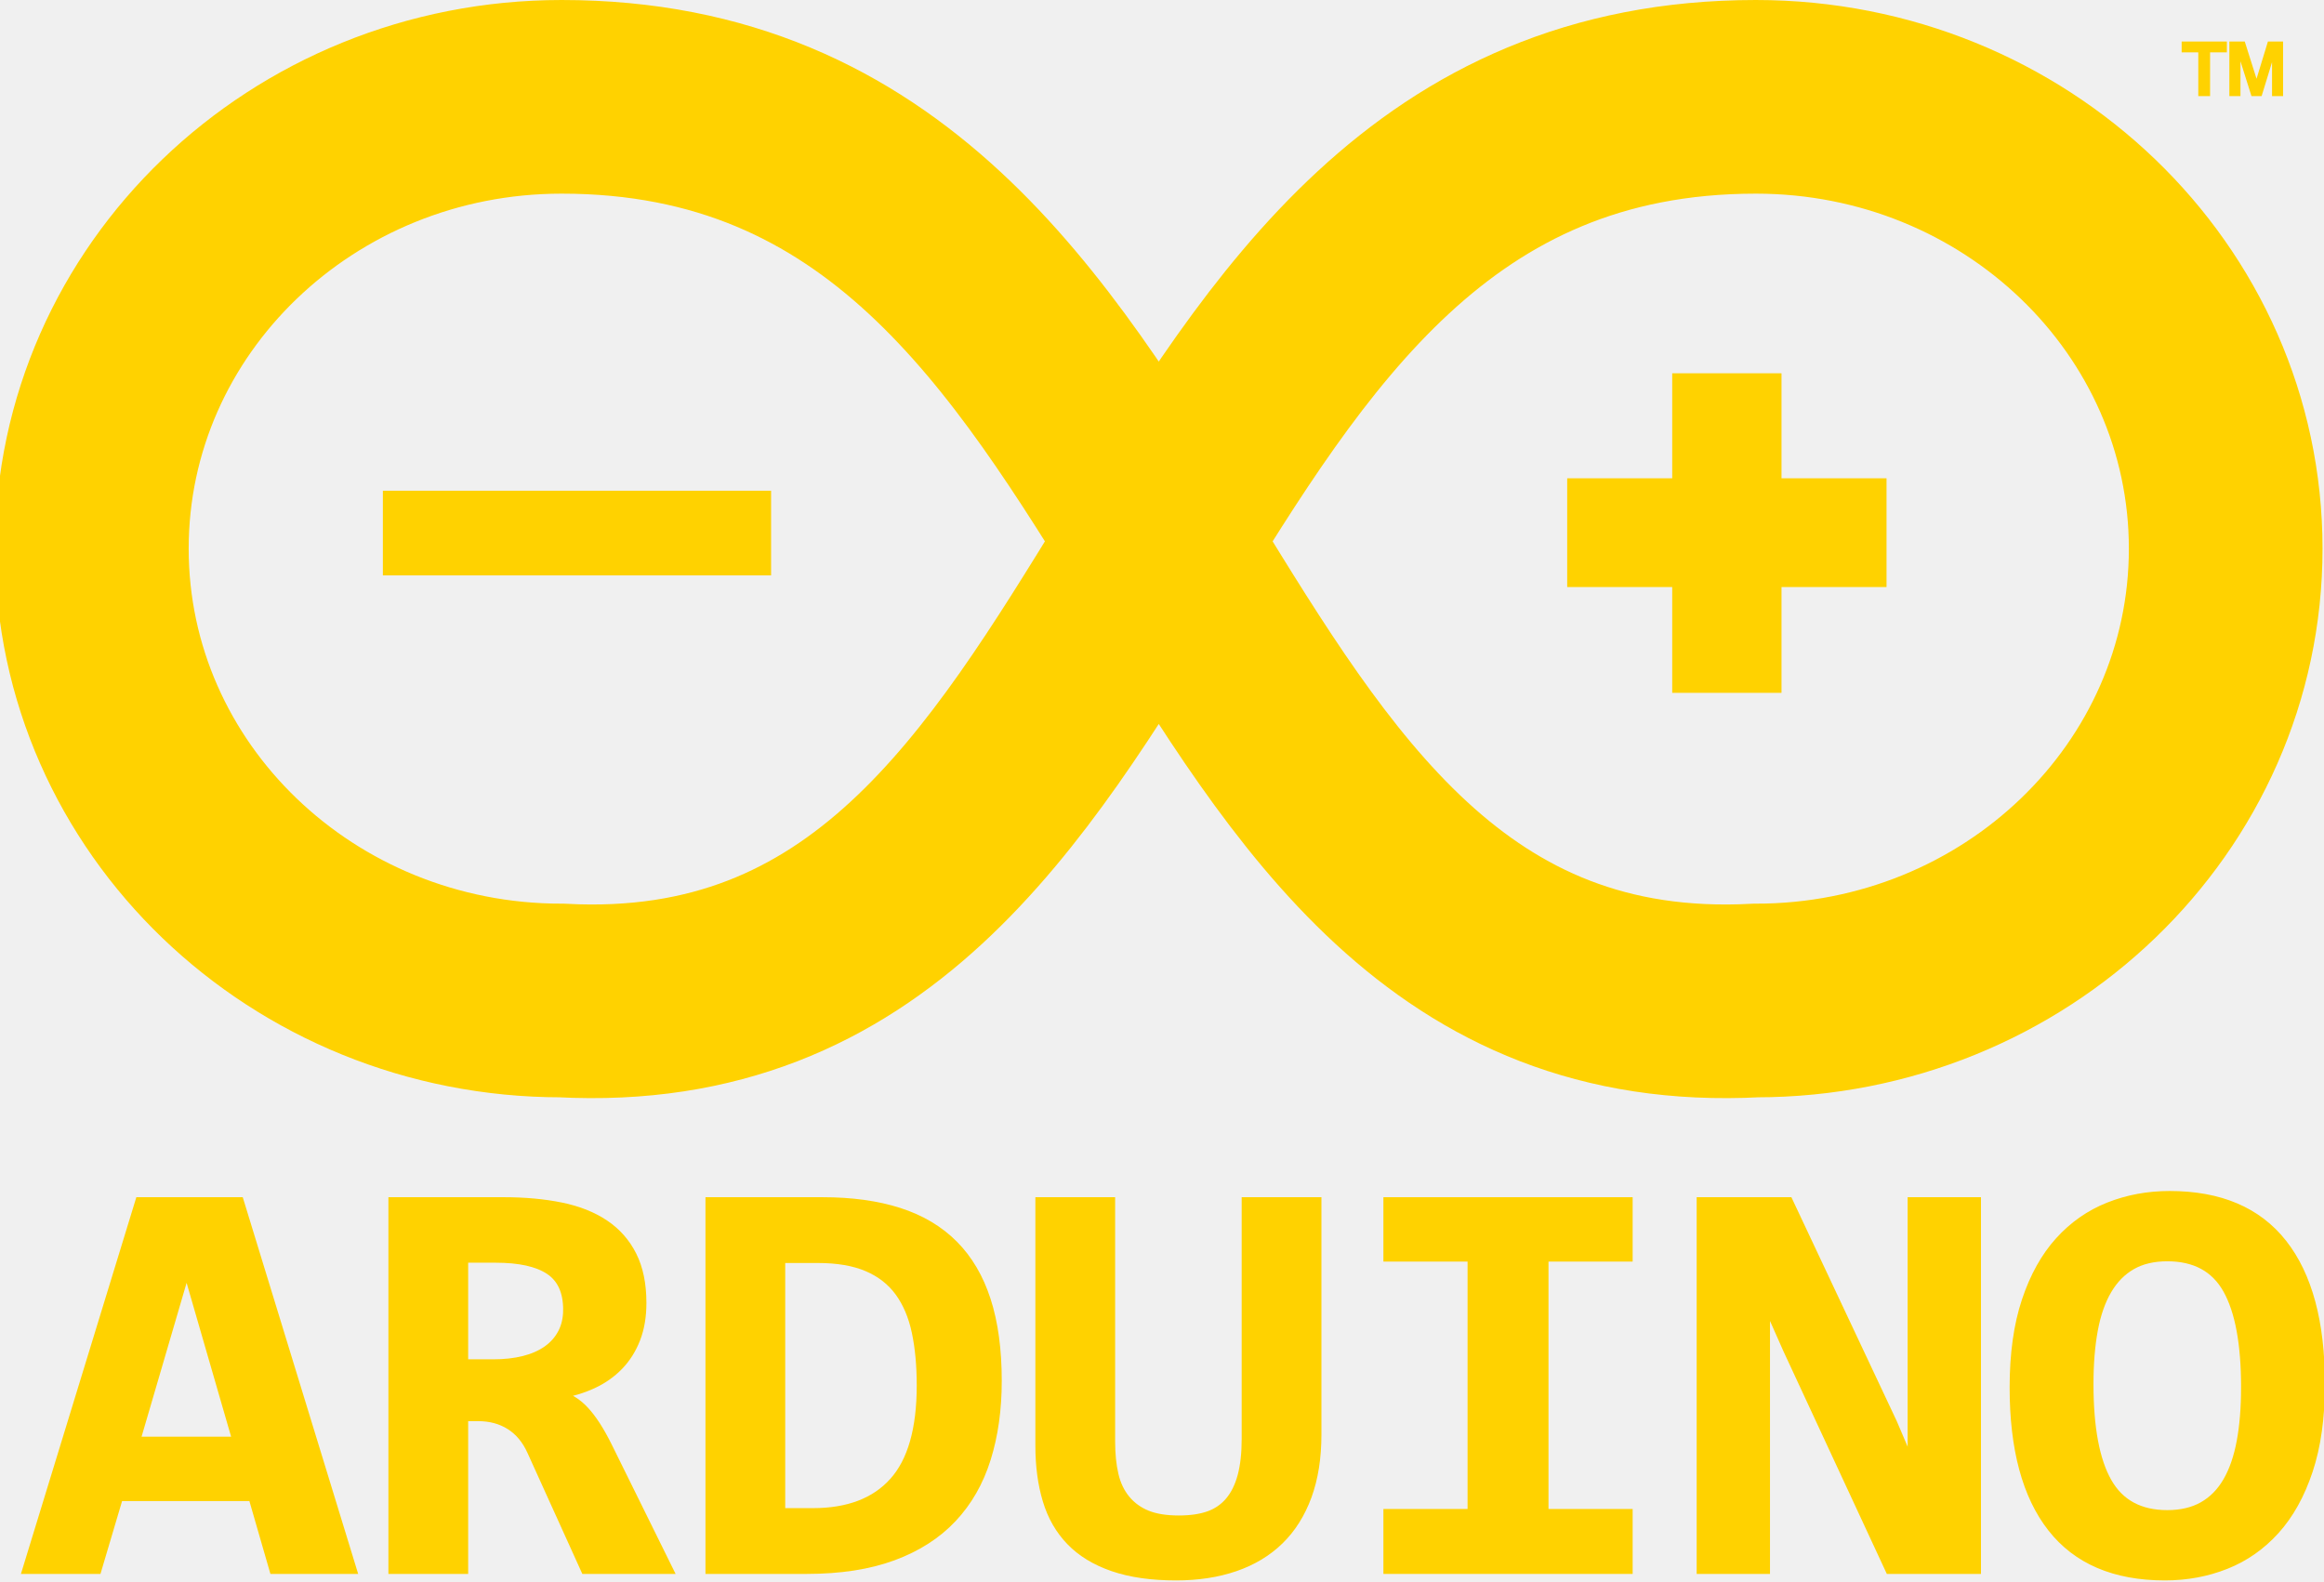
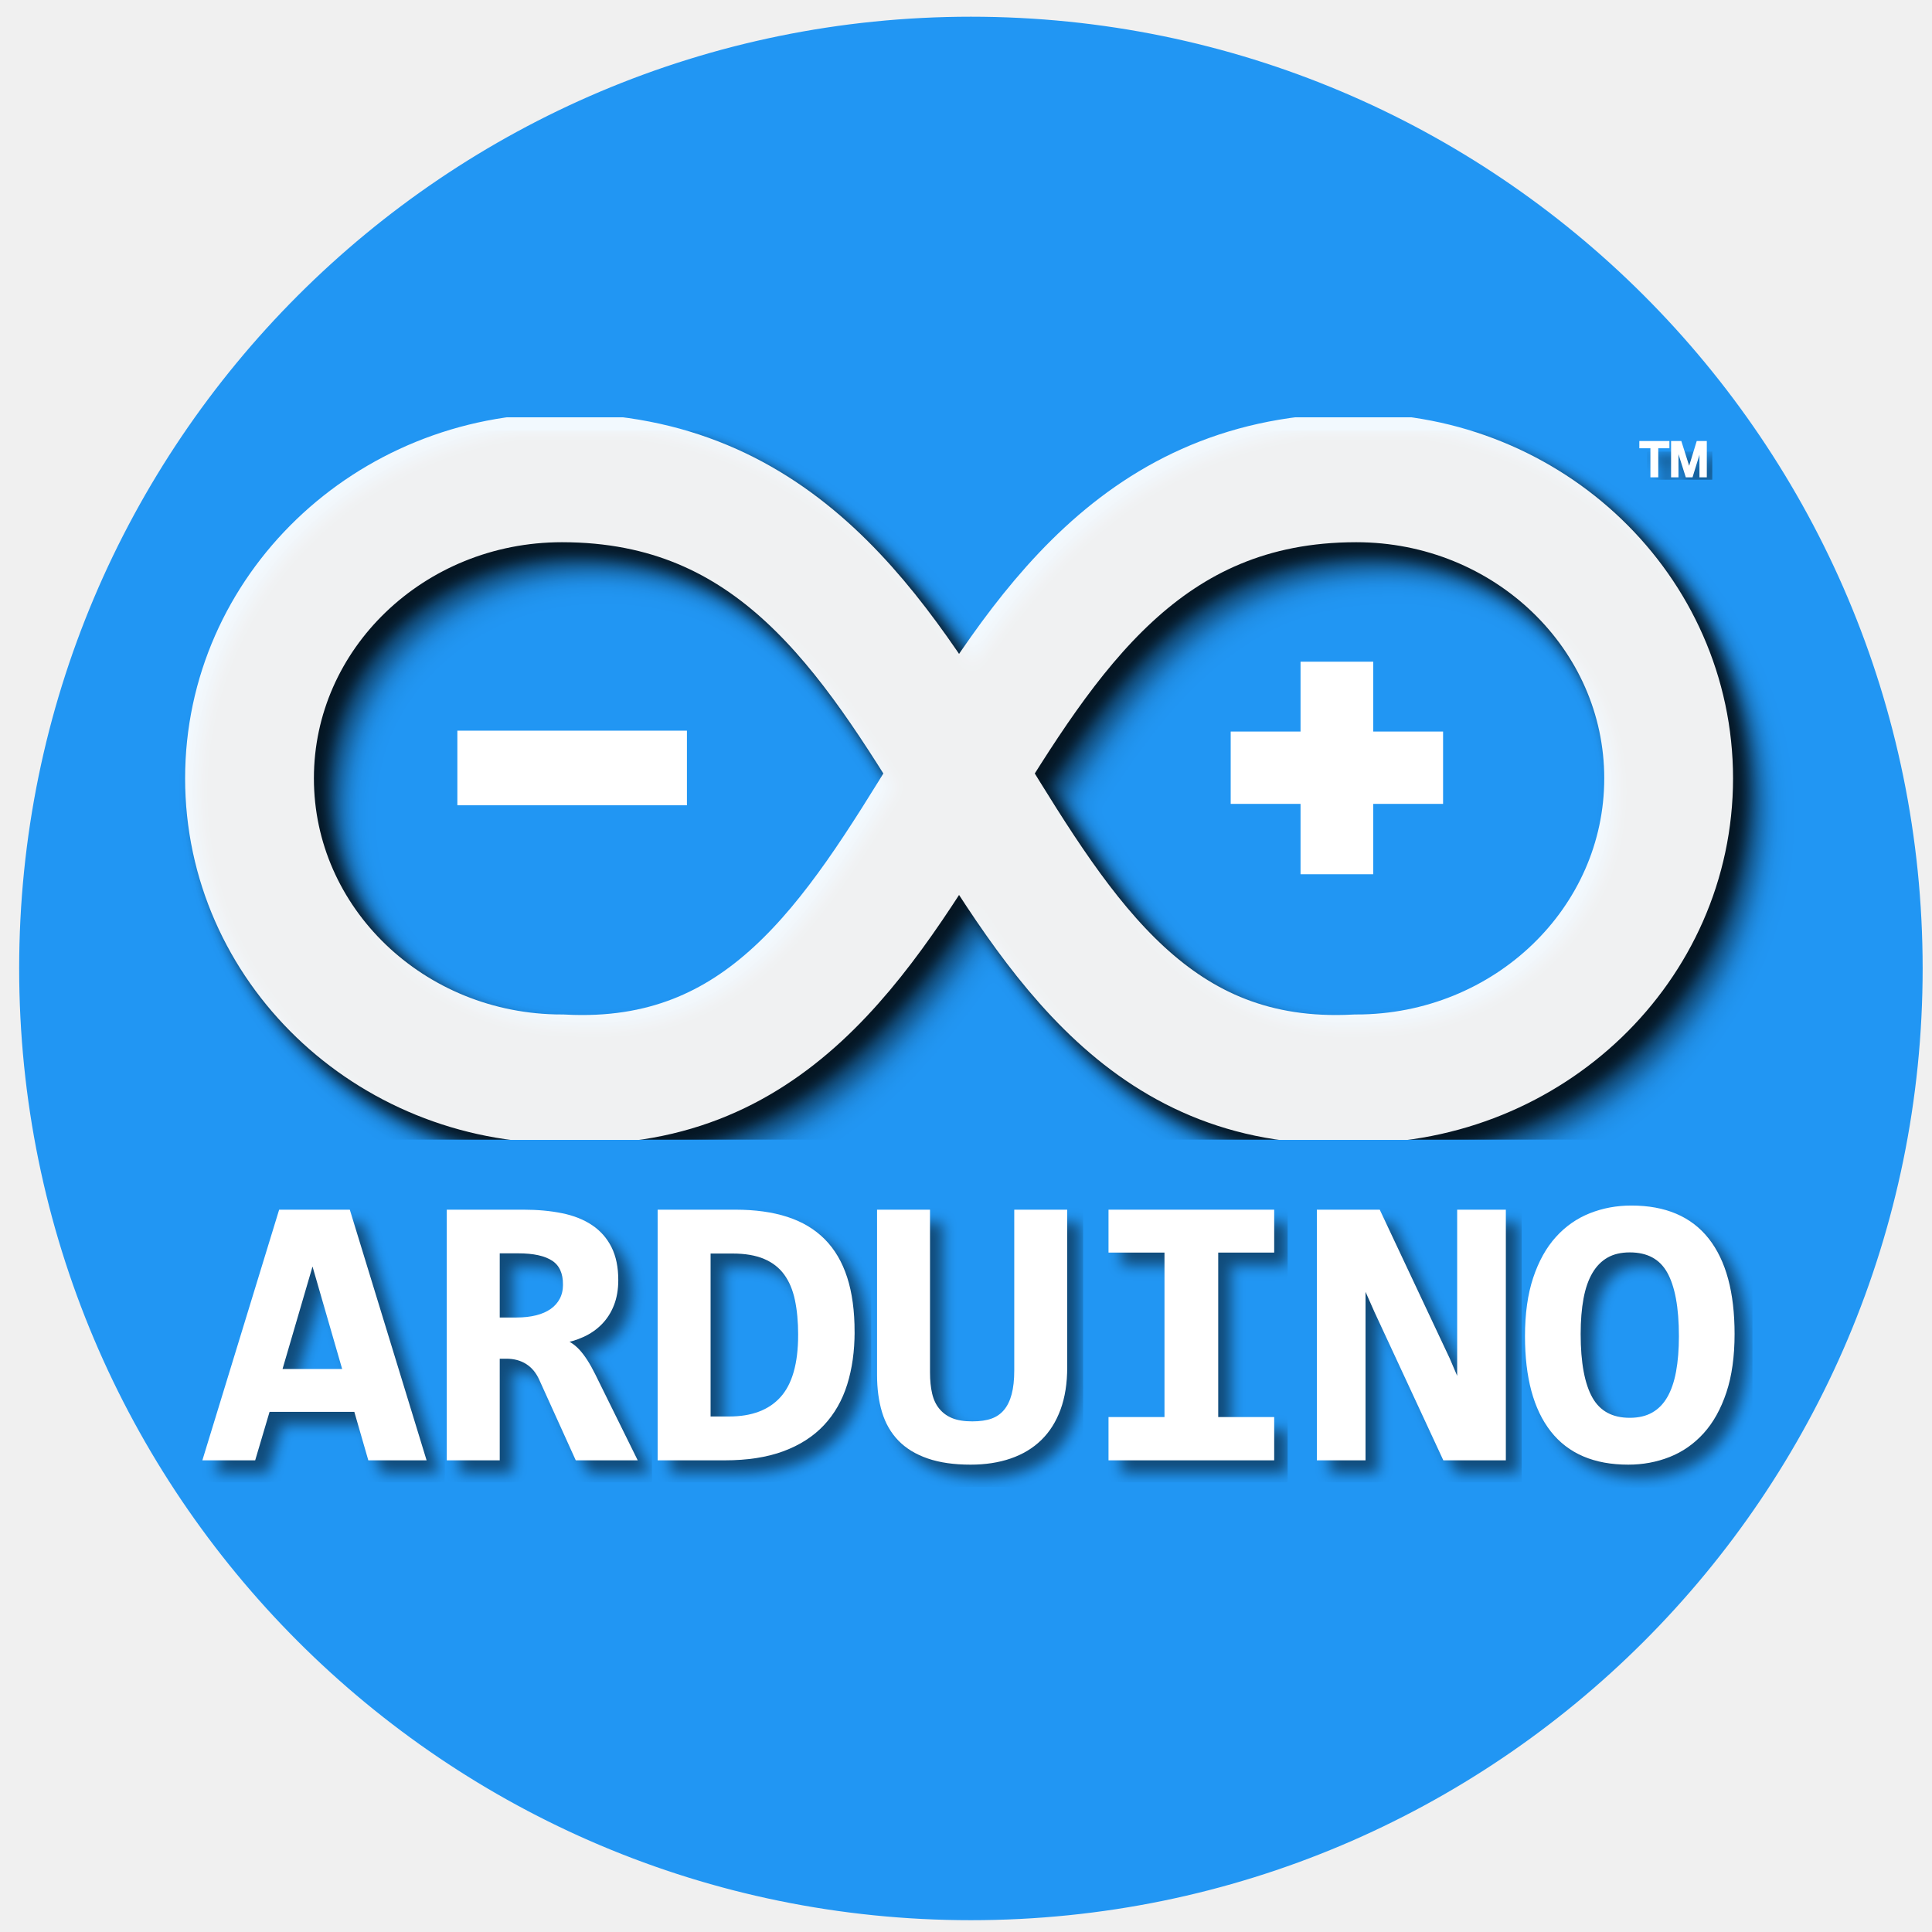
- <svg xmlns="http://www.w3.org/2000/svg" version="1.1" width="720px" height="490px" preserveAspectRatio="xMinYMin meet" viewport="0 0 720 490" id="svg2">
-   <defs id="defs24" />
-   <g id="g4" stroke-opacity="100%" stroke-width="60" stroke="rgb(0, 151, 156)" fill="none" style="stroke:#ffd200;stroke-opacity:1">
-     <path d=" M 174 30  a 10.50 10.10 0 0 0 0 280  c 190 10 170 -280 370 -280  a 10.50 10.10 0 0 1 0 280  c -190 10 -170 -280 -370 -280 " id="path6" style="stroke:#ffd200;stroke-opacity:1" />
-   </g>
-   <g font-size="167" id="g8" transform="translate(0,10)" style="font-size:167px;text-anchor:middle;fill:#00979c;stroke:#ffd200;stroke-width:20;font-family:sans-serif;stroke-opacity:1">
-     <g style="stroke:#ffd200;stroke-opacity:1" id="text10">
-       <path d="m 528.069,194.674 0,-32.78 -32.536,0 0,-13.699 32.536,0 0,-32.536 13.862,0 0,32.536 32.536,0 0,13.699 -32.536,0 0,32.78 z" style="stroke:#ffd200;stroke-opacity:1" id="path3075" />
+ <svg xmlns="http://www.w3.org/2000/svg" width="900" height="900" viewBox="0 0 900 900" id="svg4861" version="1.1">
+   <defs id="defs4863">
+     <filter style="color-interpolation-filters:sRGB;" id="filter5472">
+       <feFlood flood-opacity="0.498" flood-color="rgb(0,0,0)" result="flood" id="feFlood5474" />
+       <feComposite in="flood" in2="SourceGraphic" operator="in" result="composite1" id="feComposite5476" />
+       <feGaussianBlur in="composite1" stdDeviation="3" result="blur" id="feGaussianBlur5478" />
+       <feOffset dx="6" dy="6" result="offset" id="feOffset5480" />
+       <feComposite in="SourceGraphic" in2="offset" operator="over" result="fbSourceGraphic" id="feComposite5482" />
+       <feColorMatrix result="fbSourceGraphicAlpha" in="fbSourceGraphic" values="0 0 0 -1 0 0 0 0 -1 0 0 0 0 -1 0 0 0 0 1 0" id="feColorMatrix5484" />
+       <feFlood id="feFlood5486" flood-opacity="0.498" flood-color="rgb(0,0,0)" result="flood" in="fbSourceGraphic" />
+       <feComposite id="feComposite5488" in2="fbSourceGraphic" in="flood" operator="in" result="composite1" />
+       <feGaussianBlur id="feGaussianBlur5490" in="composite1" stdDeviation="3" result="blur" />
+       <feOffset id="feOffset5492" dx="6" dy="6" result="offset" />
+       <feComposite id="feComposite5494" in2="offset" in="fbSourceGraphic" operator="over" result="fbSourceGraphic" />
+       <feColorMatrix result="fbSourceGraphicAlpha" in="fbSourceGraphic" values="0 0 0 -1 0 0 0 0 -1 0 0 0 0 -1 0 0 0 0 1 0" id="feColorMatrix5496" />
+       <feFlood id="feFlood5498" flood-opacity="0.498" flood-color="rgb(0,0,0)" result="flood" in="fbSourceGraphic" />
+       <feComposite id="feComposite5500" in2="fbSourceGraphic" in="flood" operator="in" result="composite1" />
+       <feGaussianBlur id="feGaussianBlur5502" in="composite1" stdDeviation="3.9" result="blur" />
+       <feOffset id="feOffset5504" dx="6" dy="6" result="offset" />
+       <feComposite id="feComposite5506" in2="offset" in="fbSourceGraphic" operator="over" result="composite2" />
+     </filter>
+     <filter style="color-interpolation-filters:sRGB;" id="filter5544">
+       <feFlood flood-opacity="0.498" flood-color="rgb(0,0,0)" result="flood" id="feFlood5546" />
+       <feComposite in="flood" in2="SourceGraphic" operator="in" result="composite1" id="feComposite5548" />
+       <feGaussianBlur in="composite1" stdDeviation="3" result="blur" id="feGaussianBlur5550" />
+       <feOffset dx="6" dy="6" result="offset" id="feOffset5552" />
+       <feComposite in="SourceGraphic" in2="offset" operator="over" result="composite2" id="feComposite5554" />
+     </filter>
+     <filter style="color-interpolation-filters:sRGB;" id="filter5556">
+       <feFlood flood-opacity="0.498" flood-color="rgb(0,0,0)" result="flood" id="feFlood5558" />
+       <feComposite in="flood" in2="SourceGraphic" operator="in" result="composite1" id="feComposite5560" />
+       <feGaussianBlur in="composite1" stdDeviation="3" result="blur" id="feGaussianBlur5562" />
+       <feOffset dx="6" dy="6" result="offset" id="feOffset5564" />
+       <feComposite in="SourceGraphic" in2="offset" operator="over" result="composite2" id="feComposite5566" />
+     </filter>
+     <filter style="color-interpolation-filters:sRGB;" id="filter5568">
+       <feFlood flood-opacity="0.498" flood-color="rgb(0,0,0)" result="flood" id="feFlood5570" />
+       <feComposite in="flood" in2="SourceGraphic" operator="in" result="composite1" id="feComposite5572" />
+       <feGaussianBlur in="composite1" stdDeviation="3" result="blur" id="feGaussianBlur5574" />
+       <feOffset dx="6" dy="6" result="offset" id="feOffset5576" />
+       <feComposite in="SourceGraphic" in2="offset" operator="over" result="composite2" id="feComposite5578" />
+     </filter>
+     <filter style="color-interpolation-filters:sRGB;" id="filter5580">
+       <feFlood flood-opacity="0.498" flood-color="rgb(0,0,0)" result="flood" id="feFlood5582" />
+       <feComposite in="flood" in2="SourceGraphic" operator="in" result="composite1" id="feComposite5584" />
+       <feGaussianBlur in="composite1" stdDeviation="3" result="blur" id="feGaussianBlur5586" />
+       <feOffset dx="6" dy="6" result="offset" id="feOffset5588" />
+       <feComposite in="SourceGraphic" in2="offset" operator="over" result="composite2" id="feComposite5590" />
+     </filter>
+     <filter style="color-interpolation-filters:sRGB;" id="filter5592">
+       <feFlood flood-opacity="0.498" flood-color="rgb(0,0,0)" result="flood" id="feFlood5594" />
+       <feComposite in="flood" in2="SourceGraphic" operator="in" result="composite1" id="feComposite5596" />
+       <feGaussianBlur in="composite1" stdDeviation="3" result="blur" id="feGaussianBlur5598" />
+       <feOffset dx="6" dy="6" result="offset" id="feOffset5600" />
+       <feComposite in="SourceGraphic" in2="offset" operator="over" result="composite2" id="feComposite5602" />
+     </filter>
+     <filter style="color-interpolation-filters:sRGB;" id="filter5604">
+       <feFlood flood-opacity="0.498" flood-color="rgb(0,0,0)" result="flood" id="feFlood5606" />
+       <feComposite in="flood" in2="SourceGraphic" operator="in" result="composite1" id="feComposite5608" />
+       <feGaussianBlur in="composite1" stdDeviation="3" result="blur" id="feGaussianBlur5610" />
+       <feOffset dx="6" dy="6" result="offset" id="feOffset5612" />
+       <feComposite in="SourceGraphic" in2="offset" operator="over" result="composite2" id="feComposite5614" />
+     </filter>
+     <filter style="color-interpolation-filters:sRGB;" id="filter5616">
+       <feFlood flood-opacity="0.498" flood-color="rgb(0,0,0)" result="flood" id="feFlood5618" />
+       <feComposite in="flood" in2="SourceGraphic" operator="in" result="composite1" id="feComposite5620" />
+       <feGaussianBlur in="composite1" stdDeviation="3" result="blur" id="feGaussianBlur5622" />
+       <feOffset dx="6" dy="6" result="offset" id="feOffset5624" />
+       <feComposite in="SourceGraphic" in2="offset" operator="over" result="composite2" id="feComposite5626" />
+     </filter>
+     <filter style="color-interpolation-filters:sRGB;" id="filter5628">
+       <feFlood flood-opacity="0.498" flood-color="rgb(0,0,0)" result="flood" id="feFlood5630" />
+       <feComposite in="flood" in2="SourceGraphic" operator="in" result="composite1" id="feComposite5632" />
+       <feGaussianBlur in="composite1" stdDeviation="3" result="blur" id="feGaussianBlur5634" />
+       <feOffset dx="6" dy="6" result="offset" id="feOffset5636" />
+       <feComposite in="SourceGraphic" in2="offset" operator="over" result="composite2" id="feComposite5638" />
+     </filter>
+   </defs>
+   <g id="layer1" transform="translate(0,-152.3622)">
+     <circle style="opacity:1;fill:#2196f3;fill-opacity:1;stroke:#2196f3;stroke-width:1;stroke-opacity:1" id="path5409" cx="452.286" cy="603.505" r="442.857" />
+     <g font-size="167" id="g8" transform="translate(-1247.941,-379.6241)" style="font-size:167px;font-family:sans-serif;text-anchor:middle;fill:#00979c;stroke:#ffd200;stroke-width:20;stroke-opacity:1">
+       <g style="stroke:#ffd200;stroke-opacity:1" id="text10" />
+       <text x="181" y="218" dy="0" id="text12" style="stroke:#ffd200;stroke-opacity:1">
+         <ndash />
+       </text>
    </g>
-     <text x="181" y="218" dy="0" id="text12" style="stroke:#ffd200;stroke-opacity:1">
-       <ndash />
-     </text>
-   </g>
-   <g font-size="40" id="g14" text-anchor="middle" font-family="Arial" stroke="rgb(0, 151, 156)" fill="rgb(0, 151, 156)" style="stroke:#ffd200;stroke-opacity:1;fill:#ffd200;fill-opacity:1">
-     <g style="stroke:#ffd200;stroke-opacity:1;fill:#ffd200;fill-opacity:1" id="text16">
-       <path d="m 681.551,29.285 0,-13.555 -5.156,0 0,-2.363 13.008,0 0,2.363 -5.195,0 0,13.555 z m 9.629,0 0,-15.918 3.906,0 4.023,12.715 3.887,-12.715 3.828,0 0,15.918 -2.422,0 0,-13.359 -4.102,13.359 -2.402,0 -4.277,-13.555 0,13.555 z" style="stroke:#ffd200;stroke-opacity:1;fill:#ffd200;fill-opacity:1" id="path3072" />
+     <g transform="translate(-1247.941,-389.6241)" font-size="40" id="g14" style="font-size:40px;font-family:Arial;text-anchor:middle;fill:#ffd200;fill-opacity:1;stroke:#ffd200;stroke-opacity:1">
+       <g style="fill:#ffd200;fill-opacity:1;stroke:#ffd200;stroke-opacity:1" id="text16" />
+     </g>
+     <g transform="translate(-1247.941,-389.6241)" font-size="152" font-weight="bold" letter-spacing="0.1em" text-anchor="left" id="g18" style="font-weight:bold;font-size:152px;font-family:Consolas;letter-spacing:0.1em;fill:#ffd200;fill-opacity:1;stroke:#ffd200;stroke-width:2;stroke-opacity:1">
+       <g transform="scale(1.017164,0.9831257)" style="font-size:182.281px;fill:#ffd200;fill-opacity:1;stroke:#ffd200;stroke-width:2.398;stroke-opacity:1" id="text20" />
+     </g>
+     <g font-size="167" id="g8-1" transform="translate(-1613.736,-389.0964)" style="font-size:167px;font-family:sans-serif;text-anchor:middle;fill:#00979c;stroke:#ffd200;stroke-width:20;stroke-opacity:1">
+       <g transform="scale(1.564597,0.6391421)" style="font-size:197.219px;stroke:#ffd200;stroke-width:23.619;stroke-opacity:1" id="text10-7" />
+       <g style="stroke:#ffd200;stroke-opacity:1" id="text12-4" />
    </g>
  </g>
-   <g font-size="152" font-weight="bold" letter-spacing="0.1em" text-anchor="left" id="g18" font-family="Consolas" stroke-width="2" stroke="rgb(0, 151, 156)" fill="rgb(0, 151, 156)" style="stroke:#ffd200;stroke-opacity:1;fill:#ffd200;fill-opacity:1">
-     <g transform="scale(1.017164,0.9831257)" style="font-size:182.281px;stroke-width:2.398;stroke:#ffd200;stroke-opacity:1;fill:#ffd200;fill-opacity:1" id="text20">
-       <path d="m 83.276,494.845 -6.408,-22.963 -40.586,0 -6.586,22.963 -21.717,0 34.445,-116.329 30.618,0 34.445,116.329 z m -26.434,-94.968 -15.309,54.115 30.44,0 z" style="font-size:182.281px;stroke-width:2.398;stroke:#ffd200;stroke-opacity:1;fill:#ffd200;fill-opacity:1" id="path3057" />
-       <path d="m 178.154,494.845 -16.377,-37.382 c -1.543,-3.56 -3.694,-6.245 -6.453,-8.055 -2.759,-1.81 -6.008,-2.715 -9.746,-2.715 l -4.183,0 0,48.151 -21.895,0 0,-116.329 33.911,0 c 6.408,1.2e-4 12.223,0.549 17.445,1.647 5.222,1.098 9.672,2.922 13.351,5.474 3.679,2.552 6.512,5.874 8.5,9.969 1.988,4.094 2.982,9.108 2.982,15.042 -9e-5,4.272 -0.623,8.07 -1.869,11.393 -1.246,3.323 -2.997,6.186 -5.251,8.589 -2.255,2.403 -4.94,4.346 -8.055,5.83 -3.115,1.483 -6.512,2.522 -10.191,3.115 2.848,0.593 5.459,2.21 7.832,4.851 2.373,2.641 4.747,6.453 7.12,11.437 l 18.602,38.984 z m -5.429,-82.062 c -6e-5,-5.696 -1.81,-9.79 -5.429,-12.283 -3.62,-2.492 -9.049,-3.738 -16.288,-3.738 l -9.613,0 0,32.843 8.9,0 c 3.382,6e-5 6.453,-0.356 9.212,-1.068 2.759,-0.712 5.118,-1.78 7.076,-3.204 1.958,-1.424 3.471,-3.189 4.539,-5.296 1.068,-2.106 1.602,-4.524 1.602,-7.254 z" style="font-size:182.281px;stroke-width:2.398;stroke:#ffd200;stroke-opacity:1;fill:#ffd200;fill-opacity:1" id="path3059" />
-       <path d="m 303.918,435.212 c -1e-4,9.019 -1.113,17.208 -3.338,24.565 -2.225,7.358 -5.696,13.633 -10.414,18.824 -4.717,5.192 -10.755,9.197 -18.112,12.016 -7.358,2.818 -16.169,4.228 -26.434,4.228 l -29.55,0 0,-116.329 34.445,0 c 8.9,1.2e-4 16.688,1.113 23.364,3.338 6.675,2.225 12.238,5.652 16.688,10.28 4.45,4.628 7.788,10.503 10.013,17.623 2.225,7.12 3.338,15.606 3.338,25.455 z m -23.497,1.424 c -7e-5,-6.29 -0.504,-11.897 -1.513,-16.822 -1.009,-4.925 -2.715,-9.093 -5.118,-12.505 -2.403,-3.412 -5.622,-6.008 -9.657,-7.788 -4.035,-1.78 -9.049,-2.67 -15.042,-2.67 l -11.126,0 0,79.659 9.613,0 c 10.74,2e-5 18.899,-3.204 24.476,-9.613 5.578,-6.408 8.366,-16.495 8.366,-30.262 z" style="font-size:182.281px;stroke-width:2.398;stroke:#ffd200;stroke-opacity:1;fill:#ffd200;fill-opacity:1" id="path3061" />
-       <path d="m 401.289,452.034 c -9e-5,7.417 -0.994,13.929 -2.982,19.537 -1.988,5.607 -4.836,10.28 -8.544,14.018 -3.709,3.738 -8.233,6.557 -13.573,8.455 -5.34,1.899 -11.333,2.848 -17.979,2.848 -7.476,0 -13.885,-0.949 -19.225,-2.848 -5.34,-1.899 -9.672,-4.628 -12.995,-8.188 -3.323,-3.56 -5.726,-7.892 -7.209,-12.995 -1.483,-5.103 -2.225,-10.829 -2.225,-17.178 l 0,-77.167 21.895,0 0,75.832 c -3e-5,3.916 0.341,7.387 1.024,10.414 0.682,3.026 1.869,5.592 3.56,7.699 1.691,2.106 3.812,3.694 6.364,4.762 2.551,1.068 5.756,1.602 9.613,1.602 3.619,1e-5 6.675,-0.46 9.167,-1.38 2.492,-0.92 4.569,-2.403 6.23,-4.45 1.661,-2.047 2.907,-4.673 3.738,-7.877 0.831,-3.204 1.246,-7.091 1.246,-11.66 l 0,-74.942 21.895,0 z" style="font-size:182.281px;stroke-width:2.398;stroke:#ffd200;stroke-opacity:1;fill:#ffd200;fill-opacity:1" id="path3063" />
-       <path d="m 422.561,396.406 0,-17.89 73.518,0 0,17.89 -25.633,0 0,80.371 25.633,0 0,18.068 -73.518,0 0,-18.068 25.633,0 0,-80.371 z" style="font-size:182.281px;stroke-width:2.398;stroke:#ffd200;stroke-opacity:1;fill:#ffd200;fill-opacity:1" id="path3065" />
-       <path d="m 575.471,494.845 -31.152,-69.424 -6.408,-14.953 0,48.241 0,36.136 -19.937,0 0,-116.329 26.879,0 31.775,69.869 5.607,13.618 0,-51.356 0,-32.131 19.937,0 0,116.329 z" style="font-size:182.281px;stroke-width:2.398;stroke:#ffd200;stroke-opacity:1;fill:#ffd200;fill-opacity:1" id="path3067" />
-       <path d="m 706.931,436.191 c -10e-5,10.562 -1.231,19.67 -3.694,27.324 -2.463,7.654 -5.845,13.944 -10.147,18.869 -4.302,4.925 -9.346,8.574 -15.131,10.948 -5.785,2.373 -11.971,3.56 -18.557,3.56 -15.309,0 -26.82,-5.088 -34.534,-15.264 -7.714,-10.176 -11.571,-24.966 -11.571,-44.369 -10e-6,-10.562 1.231,-19.67 3.694,-27.324 2.462,-7.654 5.845,-13.944 10.147,-18.869 4.302,-4.925 9.345,-8.574 15.131,-10.948 5.785,-2.373 11.971,-3.56 18.557,-3.56 15.309,1.2e-4 26.82,5.073 34.534,15.22 7.714,10.147 11.57,24.951 11.571,44.413 z m -23.141,1.068 c -7e-5,-13.766 -1.839,-24.031 -5.518,-30.796 -3.679,-6.764 -9.731,-10.146 -18.157,-10.147 -4.213,1e-4 -7.803,0.875 -10.77,2.626 -2.967,1.751 -5.414,4.317 -7.343,7.699 -1.928,3.382 -3.338,7.551 -4.228,12.505 -0.89,4.955 -1.335,10.636 -1.335,17.044 -2e-5,13.766 1.854,24.031 5.563,30.796 3.708,6.764 9.746,10.147 18.112,10.147 4.213,2e-5 7.818,-0.875 10.814,-2.626 2.996,-1.75 5.444,-4.317 7.343,-7.699 1.899,-3.382 3.293,-7.551 4.183,-12.505 0.89,-4.955 1.335,-10.636 1.335,-17.044 z" style="font-size:182.281px;stroke-width:2.398;stroke:#ffd200;stroke-opacity:1;fill:#ffd200;fill-opacity:1" id="path3069" />
+   <g id="layer5">
+     <g transform="translate(87.77289,192.5852)" id="g4" style="fill:none;stroke:#ffffff;stroke-width:60;stroke-opacity:0.941;filter:url(#filter5472)">
+       <path d="m 174,30 a 145.545,140 0 0 0 0,280 C 364,320 344,30 544,30 a 145.545,140 0 0 1 0,280 C 354,320 374,30 174,30" id="path6" style="stroke:#ffffff;stroke-opacity:0.941" />
    </g>
-   </g>
-   <g font-size="167" id="g8-1" transform="translate(-365.7945,0.5277345)" style="font-size:167px;text-anchor:middle;fill:#00979c;stroke:#ffd200;stroke-width:20;font-family:sans-serif;stroke-opacity:1">
-     <g transform="scale(1.564597,0.6391421)" style="font-size:197.219px;stroke-width:23.619;stroke:#ffd200;stroke-opacity:1" id="text10-7">
-       <path d="m 321.418,266.309 0,-17.43 53.253,0 0,17.43 z" style="font-size:197.219px;stroke-width:23.619;stroke:#ffd200;stroke-opacity:1" id="path3078" />
-     </g>
-     <g style="stroke:#ffd200;stroke-opacity:1" id="text12-4" />
+     <path d="m 615.842,397.259 0,-32.78 -32.536,0 0,-13.699 32.536,0 0,-32.536 13.862,0 0,32.536 32.536,0 0,13.699 -32.536,0 0,32.78 z" style="font-size:167px;font-family:sans-serif;text-anchor:middle;fill:#00979c;stroke:#ffffff;stroke-width:20;stroke-opacity:1" id="path3075" />
+     <path d="m 769.324,221.87 0,-13.555 -5.156,0 0,-2.363 13.008,0 0,2.363 -5.195,0 0,13.555 z m 9.629,0 0,-15.918 3.906,0 4.024,12.715 3.887,-12.715 3.828,0 0,15.918 -2.422,0 0,-13.359 -4.101,13.359 -2.402,0 -4.277,-13.555 0,13.555 z" style="font-size:40px;font-family:Arial;text-anchor:middle;fill:#ffffff;fill-opacity:1;stroke:#ffffff;stroke-opacity:1;filter:url(#filter5544)" id="path3072" />
+     <path d="m 172.478,679.08 -6.518,-22.576 -41.283,0 -6.699,22.576 -22.09,0 35.036,-114.366 31.143,0 35.036,114.366 z m -26.888,-93.365 -15.572,53.202 30.962,0 z" style="font-weight:bold;font-size:182.281px;font-family:Consolas;letter-spacing:0.1em;fill:#ffffff;fill-opacity:1;stroke:#ffffff;stroke-width:2.398;stroke-opacity:1;filter:url(#filter5628)" id="path3057" />
+     <path d="m 268.985,679.08 -16.658,-36.751 c -1.569,-3.5 -3.757,-6.14 -6.564,-7.919 -2.807,-1.779 -6.111,-2.669 -9.913,-2.669 l -4.255,0 0,47.339 -22.271,0 0,-114.366 34.493,0 c 6.518,1e-4 12.433,0.54 17.744,1.619 5.311,1.079 9.838,2.873 13.58,5.381 3.742,2.509 6.624,5.775 8.646,9.8 2.022,4.025 3.033,8.955 3.033,14.788 -10e-5,4.2 -0.634,7.934 -1.901,11.2 -1.268,3.267 -3.048,6.082 -5.341,8.444 -2.294,2.363 -5.025,4.273 -8.193,5.731 -3.169,1.458 -6.624,2.479 -10.366,3.063 2.897,0.583 5.553,2.173 7.967,4.769 2.414,2.596 4.828,6.344 7.243,11.244 l 18.921,38.326 z m -5.522,-80.678 c -1e-4,-5.6 -1.841,-9.625 -5.522,-12.075 -3.682,-2.45 -9.204,-3.675 -16.567,-3.675 l -9.777,0 0,32.288 9.053,0 c 3.44,10e-5 6.564,-0.35 9.37,-1.05 2.806,-0.7 5.206,-1.75 7.197,-3.15 1.992,-1.4 3.531,-3.135 4.617,-5.206 1.086,-2.071 1.629,-4.448 1.63,-7.131 z" style="font-weight:bold;font-size:182.281px;font-family:Consolas;letter-spacing:0.1em;fill:#ffffff;fill-opacity:1;stroke:#ffffff;stroke-width:2.398;stroke-opacity:1;filter:url(#filter5616)" id="path3059" />
+     <path d="m 396.907,620.454 c -10e-5,8.867 -1.132,16.917 -3.395,24.151 -2.263,7.234 -5.794,13.402 -10.592,18.507 -4.798,5.104 -10.939,9.042 -18.423,11.813 -7.484,2.771 -16.447,4.156 -26.888,4.156 l -30.057,0 0,-114.366 35.036,0 c 9.053,1e-4 16.975,1.094 23.765,3.281 6.79,2.188 12.448,5.557 16.975,10.107 4.526,4.55 7.921,10.325 10.185,17.326 2.263,7 3.395,15.342 3.395,25.026 z m -23.901,1.4 c 0,-6.183 -0.513,-11.696 -1.539,-16.538 -1.026,-4.842 -2.761,-8.94 -5.206,-12.294 -2.444,-3.354 -5.719,-5.906 -9.823,-7.656 -4.104,-1.75 -9.204,-2.625 -15.3,-2.625 l -11.317,0 0,78.315 9.777,0 c 10.924,9e-5 19.223,-3.15 24.896,-9.45 5.673,-6.3 8.51,-16.217 8.51,-29.751 z" style="font-weight:bold;font-size:182.281px;font-family:Consolas;letter-spacing:0.1em;fill:#ffffff;fill-opacity:1;stroke:#ffffff;stroke-width:2.398;stroke-opacity:1;filter:url(#filter5604)" id="path3061" />
+     <path d="m 495.95,636.992 c -1e-4,7.292 -1.011,13.694 -3.033,19.207 -2.022,5.513 -4.919,10.107 -8.691,13.782 -3.772,3.675 -8.374,6.446 -13.806,8.313 -5.432,1.867 -11.528,2.8 -18.287,2.8 -7.605,0 -14.123,-0.933 -19.555,-2.8 -5.432,-1.867 -9.838,-4.55 -13.218,-8.05 -3.38,-3.5 -5.824,-7.759 -7.333,-12.775 -1.509,-5.017 -2.263,-10.646 -2.263,-16.888 l 0,-75.865 22.271,0 0,74.552 c 0,3.85 0.347,7.263 1.041,10.238 0.694,2.975 1.901,5.498 3.621,7.569 1.72,2.071 3.878,3.631 6.473,4.681 2.595,1.05 5.854,1.575 9.777,1.575 3.682,0 6.79,-0.452 9.325,-1.356 2.535,-0.904 4.647,-2.363 6.337,-4.375 1.69,-2.013 2.957,-4.594 3.802,-7.744 0.845,-3.15 1.267,-6.971 1.267,-11.463 l 0,-73.677 22.271,0 z" style="font-weight:bold;font-size:182.281px;font-family:Consolas;letter-spacing:0.1em;fill:#ffffff;fill-opacity:1;stroke:#ffffff;stroke-width:2.398;stroke-opacity:1;filter:url(#filter5592)" id="path3063" />
+     <path d="m 517.587,582.302 0,-17.588 74.78,0 0,17.588 -26.073,0 0,79.015 26.073,0 0,17.763 -74.78,0 0,-17.763 26.073,0 0,-79.015 z" style="font-weight:bold;font-size:182.281px;font-family:Consolas;letter-spacing:0.1em;fill:#ffffff;fill-opacity:1;stroke:#ffffff;stroke-width:2.398;stroke-opacity:1;filter:url(#filter5580)" id="path3065" />
+     <path d="m 673.121,679.08 -31.686,-68.252 -6.518,-14.7 0,47.426 0,35.526 -20.279,0 0,-114.366 27.341,0 32.32,68.69 5.704,13.388 0,-50.489 0,-31.588 20.279,0 0,114.366 z" style="font-weight:bold;font-size:182.281px;font-family:Consolas;letter-spacing:0.1em;fill:#ffffff;fill-opacity:1;stroke:#ffffff;stroke-width:2.398;stroke-opacity:1;filter:url(#filter5568)" id="path3067" />
+     <path d="m 806.837,621.416 c -10e-5,10.384 -1.252,19.338 -3.757,26.863 -2.505,7.525 -5.945,13.709 -10.321,18.55 -4.376,4.842 -9.506,8.43 -15.39,10.763 -5.885,2.333 -12.177,3.5 -18.876,3.5 -15.572,0 -27.28,-5.002 -35.127,-15.007 -7.846,-10.004 -11.769,-24.544 -11.769,-43.62 0,-10.384 1.252,-19.338 3.757,-26.863 2.505,-7.525 5.945,-13.709 10.321,-18.551 4.376,-4.842 9.506,-8.429 15.39,-10.763 5.885,-2.333 12.176,-3.5 18.876,-3.5 15.572,10e-5 27.28,4.988 35.127,14.963 7.846,9.975 11.769,24.53 11.769,43.664 z m -23.538,1.05 c -1e-4,-13.534 -1.871,-23.626 -5.613,-30.276 -3.742,-6.65 -9.898,-9.975 -18.469,-9.975 -4.285,10e-5 -7.937,0.861 -10.954,2.581 -3.018,1.721 -5.507,4.244 -7.469,7.569 -1.962,3.325 -3.395,7.423 -4.3,12.294 -0.905,4.871 -1.358,10.457 -1.358,16.757 -10e-5,13.534 1.886,23.626 5.658,30.276 3.772,6.65 9.913,9.975 18.423,9.975 4.285,0 7.952,-0.86 11,-2.581 3.048,-1.721 5.538,-4.244 7.469,-7.569 1.931,-3.325 3.35,-7.423 4.255,-12.294 0.905,-4.871 1.358,-10.457 1.358,-16.757 z" style="font-weight:bold;font-size:182.281px;font-family:Consolas;letter-spacing:0.1em;fill:#ffffff;fill-opacity:1;stroke:#ffffff;stroke-width:2.398;stroke-opacity:1;filter:url(#filter5556)" id="path3069" />
+     <path d="m 224.868,363.322 0,-11.14 83.319,0 0,11.14 z" style="font-size:197.219px;font-family:sans-serif;text-anchor:middle;fill:#00979c;stroke:#ffffff;stroke-width:23.619;stroke-opacity:1" id="path3078" />
  </g>
</svg>
